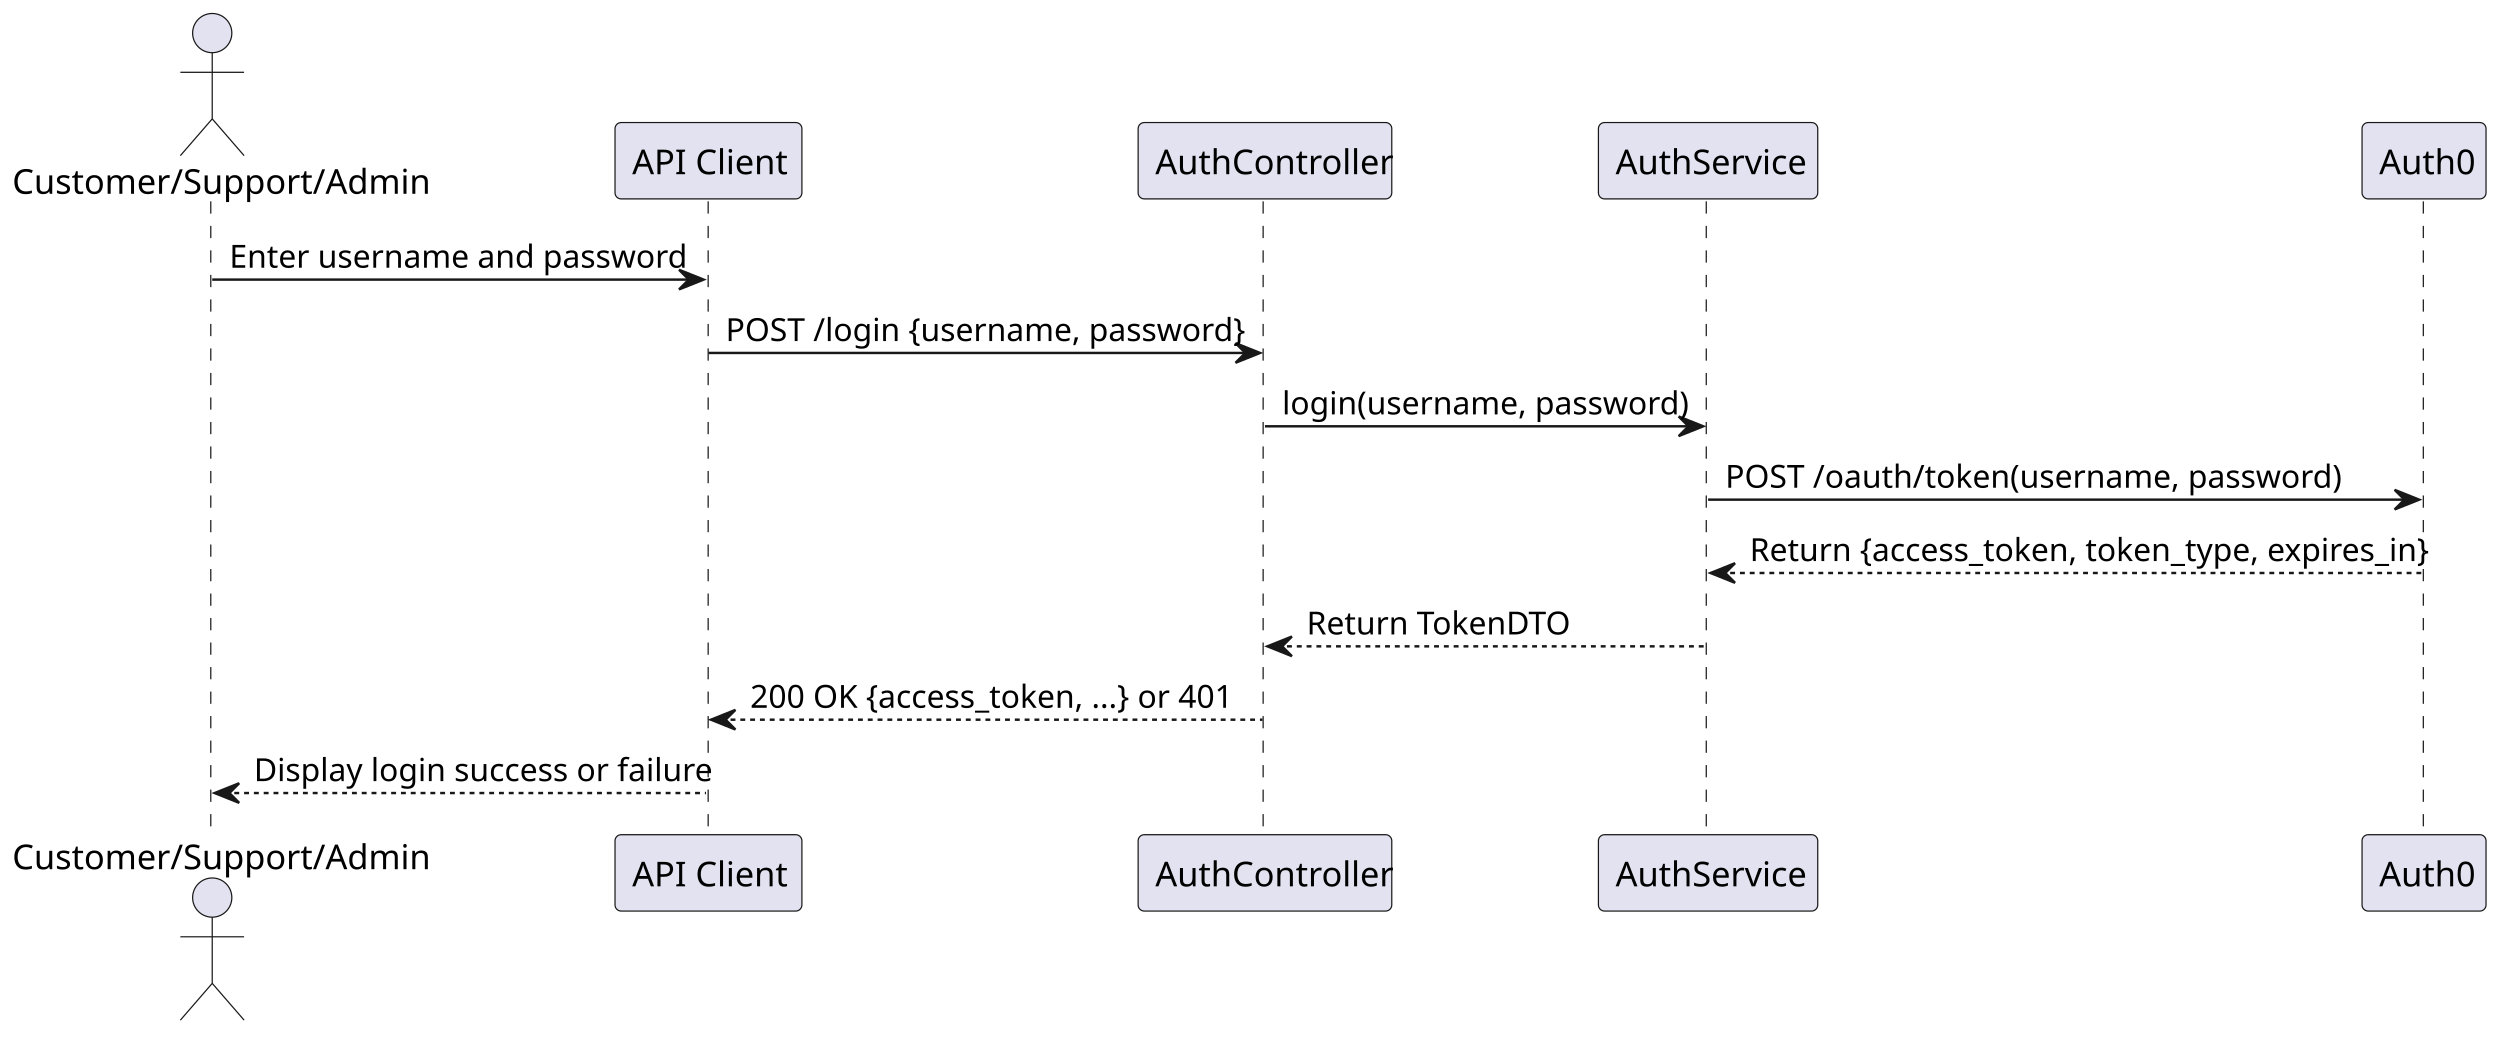
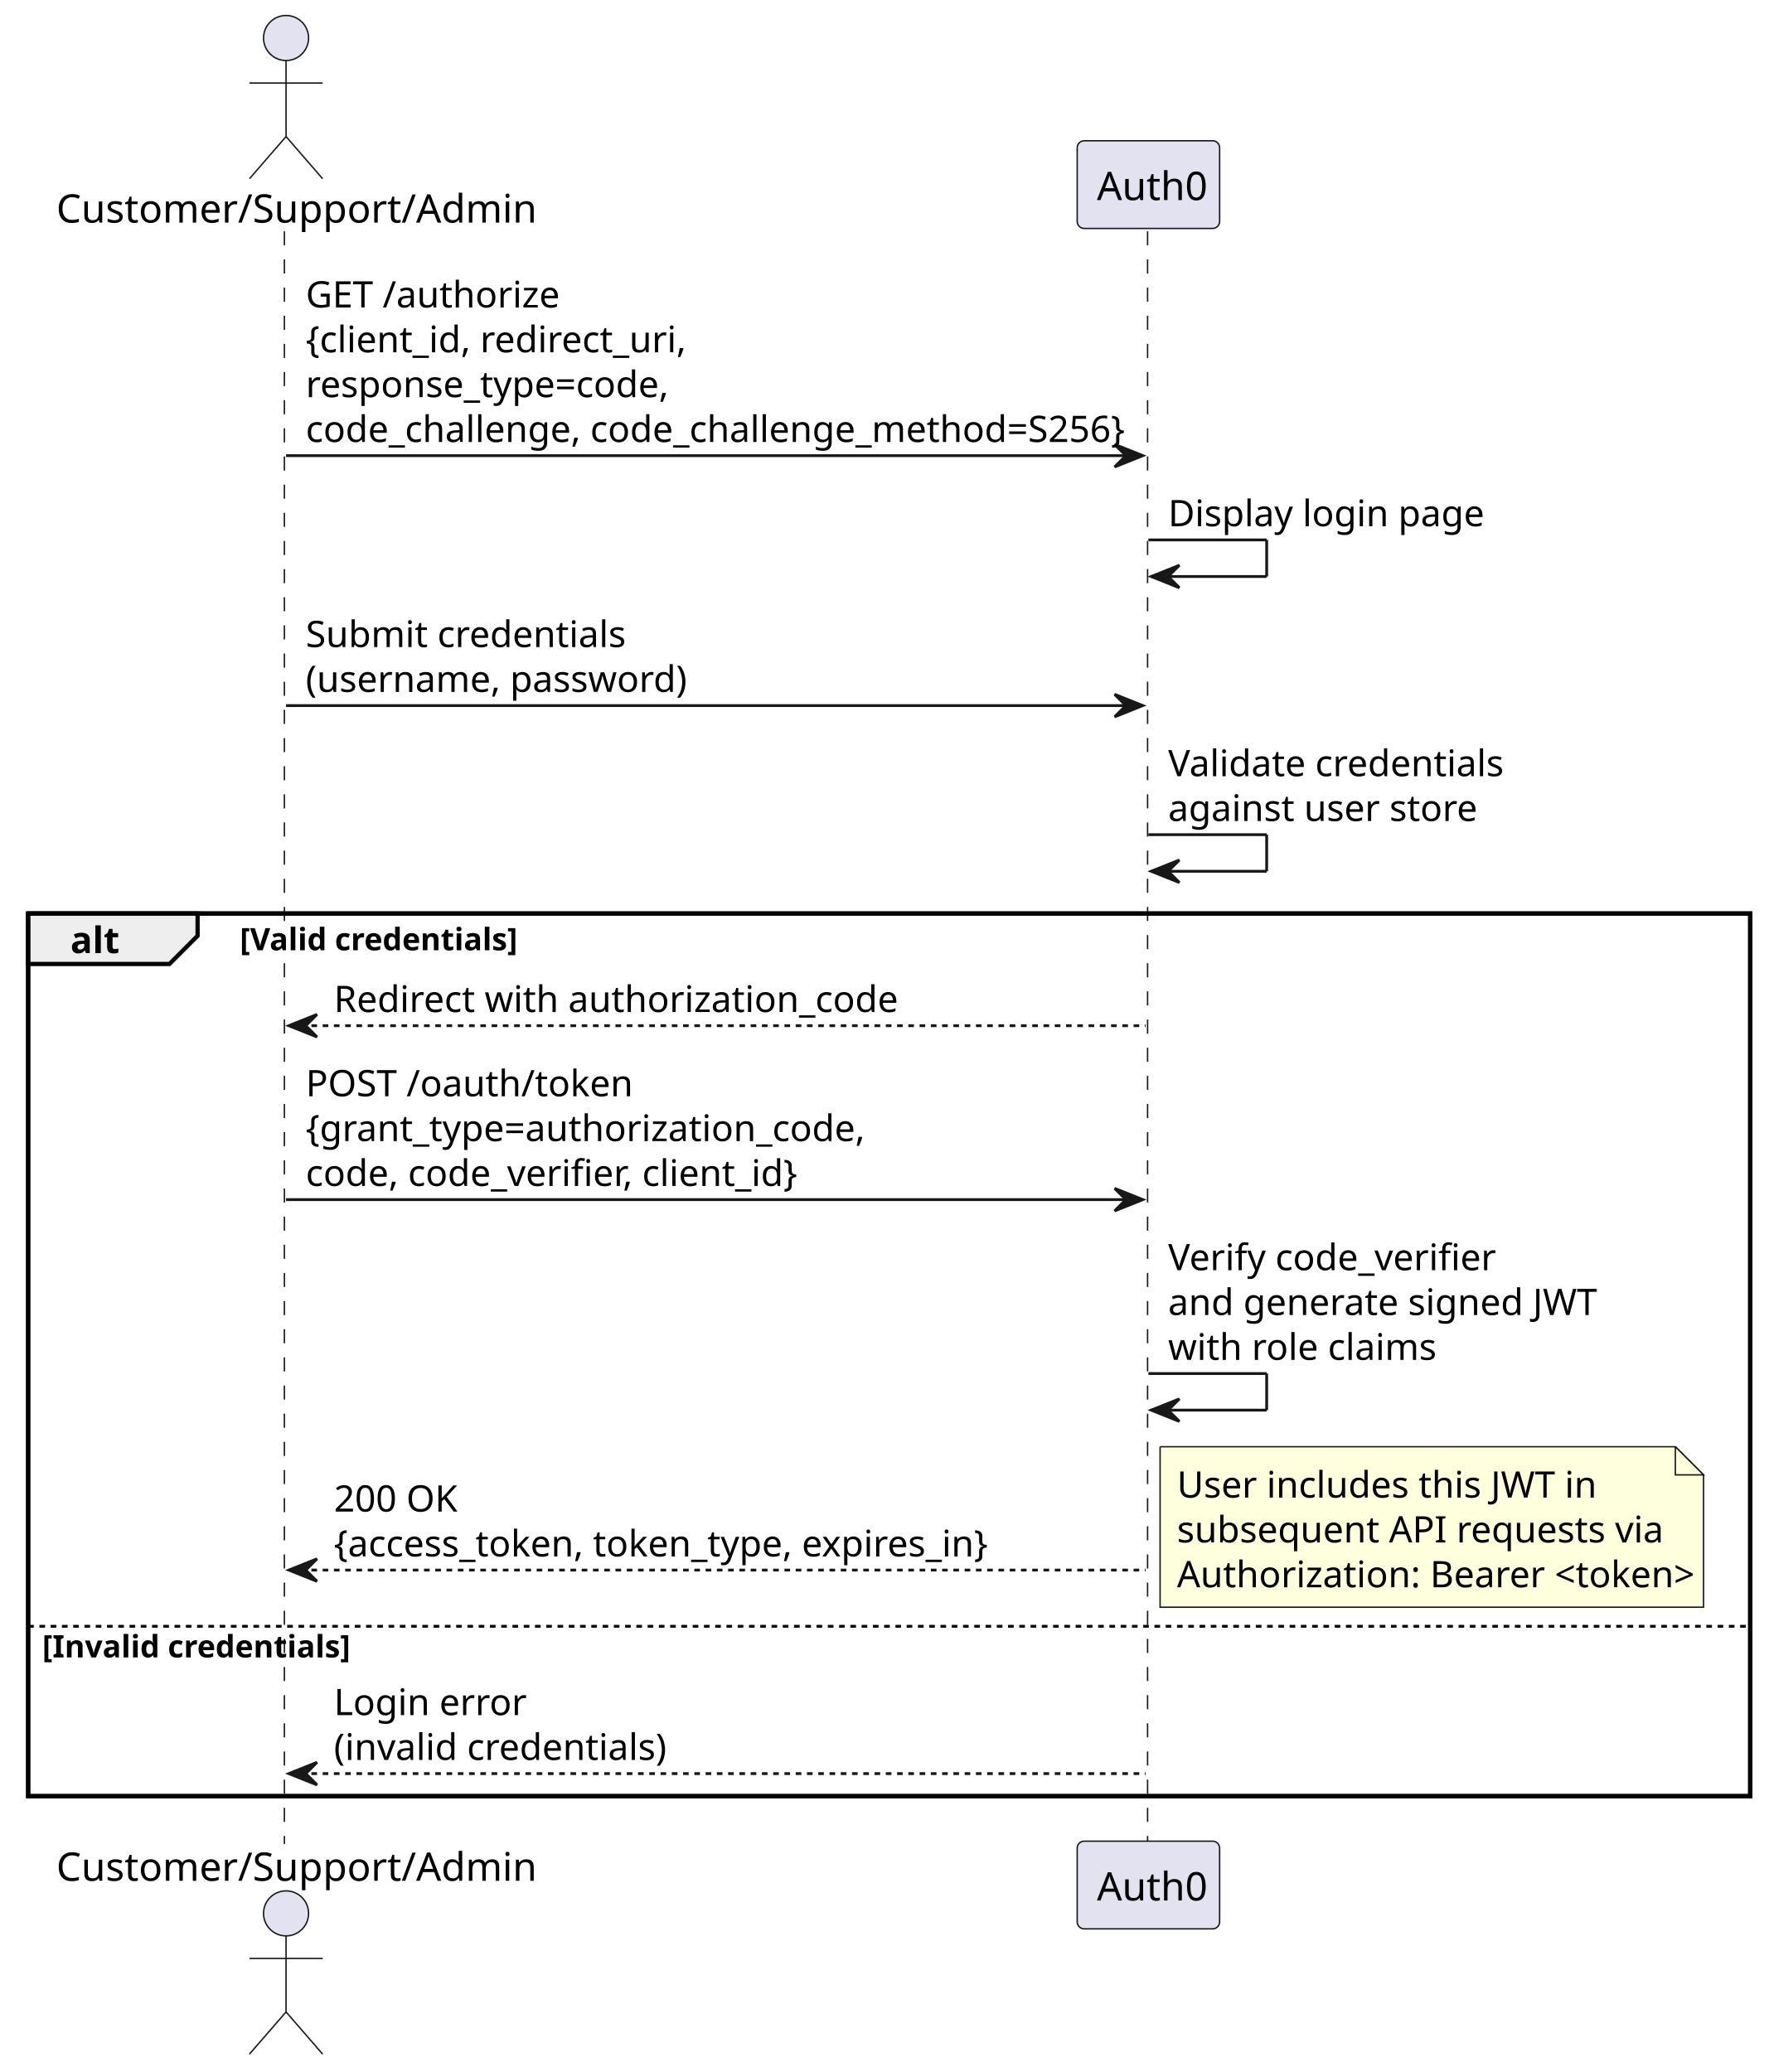
- <svg xmlns="http://www.w3.org/2000/svg" contentStyleType="text/css" data-diagram-type="SEQUENCE" height="423px" preserveAspectRatio="none" style="width:1020px;height:423px;background:#FFFFFF;" version="1.1" viewBox="0 0 1020 423" width="1020px" zoomAndPan="magnify">
+ <svg xmlns="http://www.w3.org/2000/svg" contentStyleType="text/css" data-diagram-type="SEQUENCE" height="736px" preserveAspectRatio="none" style="width:628px;height:736px;background:#FFFFFF;" version="1.1" viewBox="0 0 628 736" width="628px" zoomAndPan="magnify">
  <defs />
  <g>
+     <rect fill="none" height="313.518" style="stroke:#000000;stroke-width:1.5;" width="611.57" x="10" y="324.488" />
    <g class="participant-lifeline" data-entity-uid="part1" data-qualified-name="User" id="part1-lifeline">
      <g>
-         <rect fill="#000000" fill-opacity="0" height="259.41" width="8" x="82.589" y="82.151" />
-         <line style="stroke:#181818;stroke-width:0.5;stroke-dasharray:5,5;" x1="86" x2="86" y1="82.151" y2="341.562" />
+         <rect fill="#000000" fill-opacity="0" height="572.854" width="8" x="97.589" y="82.151" />
+         <line style="stroke:#181818;stroke-width:0.5;stroke-dasharray:5,5;" x1="101" x2="101" y1="82.151" y2="655.005" />
      </g>
    </g>
-     <g class="participant-lifeline" data-entity-uid="part2" data-qualified-name="API" id="part2-lifeline">
+     <g class="participant-lifeline" data-entity-uid="part2" data-qualified-name="AUTH0" id="part2-lifeline">
      <g>
-         <rect fill="#000000" fill-opacity="0" height="259.41" width="8" x="285.054" y="82.151" />
-         <line style="stroke:#181818;stroke-width:0.5;stroke-dasharray:5,5;" x1="288.93" x2="288.93" y1="82.151" y2="341.562" />
-       </g>
-     </g>
-     <g class="participant-lifeline" data-entity-uid="part3" data-qualified-name="AC" id="part3-lifeline">
-       <g>
-         <rect fill="#000000" fill-opacity="0" height="259.41" width="8" x="512.102" y="82.151" />
-         <line style="stroke:#181818;stroke-width:0.5;stroke-dasharray:5,5;" x1="515.358" x2="515.358" y1="82.151" y2="341.562" />
-       </g>
-     </g>
-     <g class="participant-lifeline" data-entity-uid="part4" data-qualified-name="AS" id="part4-lifeline">
-       <g>
-         <rect fill="#000000" fill-opacity="0" height="259.41" width="8" x="692.896" y="82.151" />
-         <line style="stroke:#181818;stroke-width:0.5;stroke-dasharray:5,5;" x1="696.155" x2="696.155" y1="82.151" y2="341.562" />
-       </g>
-     </g>
-     <g class="participant-lifeline" data-entity-uid="part5" data-qualified-name="AUTH0" id="part5-lifeline">
-       <g>
-         <rect fill="#000000" fill-opacity="0" height="259.41" width="8" x="985.008" y="82.151" />
-         <line style="stroke:#181818;stroke-width:0.5;stroke-dasharray:5,5;" x1="988.715" x2="988.715" y1="82.151" y2="341.562" />
+         <rect fill="#000000" fill-opacity="0" height="572.854" width="8" x="403.851" y="82.151" />
+         <line style="stroke:#181818;stroke-width:0.5;stroke-dasharray:5,5;" x1="407.558" x2="407.558" y1="82.151" y2="655.005" />
      </g>
    </g>
    <g class="participant participant-head" data-entity-uid="part1" data-qualified-name="User" id="part1-head">
-       <text fill="#000000" font-family="sans-serif" font-size="14" lengthAdjust="spacing" textLength="157.179" x="5" y="79.075">Customer/Support/Admin</text>
-       <ellipse cx="86.589" cy="13.5" fill="#E2E2F0" rx="8" ry="8" style="stroke:#181818;stroke-width:0.5;" />
-       <path d="M86.589,21.5 L86.589,48.5 M73.589,29.5 L99.589,29.5 M86.589,48.5 L73.589,63.5 M86.589,48.5 L99.589,63.5" fill="none" style="stroke:#181818;stroke-width:0.5;" />
+       <text fill="#000000" font-family="sans-serif" font-size="14" lengthAdjust="spacing" textLength="157.179" x="20" y="79.075">Customer/Support/Admin</text>
+       <ellipse cx="101.589" cy="13.5" fill="#E2E2F0" rx="8" ry="8" style="stroke:#181818;stroke-width:0.5;" />
+       <path d="M101.589,21.5 L101.589,48.5 M88.589,29.5 L114.589,29.5 M101.589,48.5 L88.589,63.5 M101.589,48.5 L114.589,63.5" fill="none" style="stroke:#181818;stroke-width:0.5;" />
    </g>
    <g class="participant participant-tail" data-entity-uid="part1" data-qualified-name="User" id="part1-tail">
-       <text fill="#000000" font-family="sans-serif" font-size="14" lengthAdjust="spacing" textLength="157.179" x="5" y="354.637">Customer/Support/Admin</text>
-       <ellipse cx="86.589" cy="366.213" fill="#E2E2F0" rx="8" ry="8" style="stroke:#181818;stroke-width:0.5;" />
-       <path d="M86.589,374.213 L86.589,401.213 M73.589,382.213 L99.589,382.213 M86.589,401.213 L73.589,416.213 M86.589,401.213 L99.589,416.213" fill="none" style="stroke:#181818;stroke-width:0.5;" />
+       <text fill="#000000" font-family="sans-serif" font-size="14" lengthAdjust="spacing" textLength="157.179" x="20" y="668.081">Customer/Support/Admin</text>
+       <ellipse cx="101.589" cy="679.657" fill="#E2E2F0" rx="8" ry="8" style="stroke:#181818;stroke-width:0.5;" />
+       <path d="M101.589,687.657 L101.589,714.657 M88.589,695.657 L114.589,695.657 M101.589,714.657 L88.589,729.657 M101.589,714.657 L114.589,729.657" fill="none" style="stroke:#181818;stroke-width:0.5;" />
    </g>
-     <g class="participant participant-head" data-entity-uid="part2" data-qualified-name="API" id="part2-head">
-       <rect fill="#E2E2F0" height="31.151" rx="2.5" ry="2.5" style="stroke:#181818;stroke-width:0.5;" width="76.248" x="250.93" y="50" />
-       <text fill="#000000" font-family="sans-serif" font-size="14" lengthAdjust="spacing" textLength="62.248" x="257.93" y="71.075">API Client</text>
+     <g class="participant participant-head" data-entity-uid="part2" data-qualified-name="AUTH0" id="part2-head">
+       <rect fill="#E2E2F0" height="31.151" rx="2.5" ry="2.5" style="stroke:#181818;stroke-width:0.5;" width="50.586" x="382.558" y="50" />
+       <text fill="#000000" font-family="sans-serif" font-size="14" lengthAdjust="spacing" textLength="36.586" x="389.558" y="71.075">Auth0</text>
    </g>
-     <g class="participant participant-tail" data-entity-uid="part2" data-qualified-name="API" id="part2-tail">
-       <rect fill="#E2E2F0" height="31.151" rx="2.5" ry="2.5" style="stroke:#181818;stroke-width:0.5;" width="76.248" x="250.93" y="340.562" />
-       <text fill="#000000" font-family="sans-serif" font-size="14" lengthAdjust="spacing" textLength="62.248" x="257.93" y="361.637">API Client</text>
-     </g>
-     <g class="participant participant-head" data-entity-uid="part3" data-qualified-name="AC" id="part3-head">
-       <rect fill="#E2E2F0" height="31.151" rx="2.5" ry="2.5" style="stroke:#181818;stroke-width:0.5;" width="103.489" x="464.358" y="50" />
-       <text fill="#000000" font-family="sans-serif" font-size="14" lengthAdjust="spacing" textLength="89.489" x="471.358" y="71.075">AuthController</text>
-     </g>
-     <g class="participant participant-tail" data-entity-uid="part3" data-qualified-name="AC" id="part3-tail">
-       <rect fill="#E2E2F0" height="31.151" rx="2.5" ry="2.5" style="stroke:#181818;stroke-width:0.5;" width="103.489" x="464.358" y="340.562" />
-       <text fill="#000000" font-family="sans-serif" font-size="14" lengthAdjust="spacing" textLength="89.489" x="471.358" y="361.637">AuthController</text>
-     </g>
-     <g class="participant participant-head" data-entity-uid="part4" data-qualified-name="AS" id="part4-head">
-       <rect fill="#E2E2F0" height="31.151" rx="2.5" ry="2.5" style="stroke:#181818;stroke-width:0.5;" width="89.482" x="652.155" y="50" />
-       <text fill="#000000" font-family="sans-serif" font-size="14" lengthAdjust="spacing" textLength="75.482" x="659.155" y="71.075">AuthService</text>
-     </g>
-     <g class="participant participant-tail" data-entity-uid="part4" data-qualified-name="AS" id="part4-tail">
-       <rect fill="#E2E2F0" height="31.151" rx="2.5" ry="2.5" style="stroke:#181818;stroke-width:0.5;" width="89.482" x="652.155" y="340.562" />
-       <text fill="#000000" font-family="sans-serif" font-size="14" lengthAdjust="spacing" textLength="75.482" x="659.155" y="361.637">AuthService</text>
-     </g>
-     <g class="participant participant-head" data-entity-uid="part5" data-qualified-name="AUTH0" id="part5-head">
-       <rect fill="#E2E2F0" height="31.151" rx="2.5" ry="2.5" style="stroke:#181818;stroke-width:0.5;" width="50.586" x="963.715" y="50" />
-       <text fill="#000000" font-family="sans-serif" font-size="14" lengthAdjust="spacing" textLength="36.586" x="970.715" y="71.075">Auth0</text>
-     </g>
-     <g class="participant participant-tail" data-entity-uid="part5" data-qualified-name="AUTH0" id="part5-tail">
-       <rect fill="#E2E2F0" height="31.151" rx="2.5" ry="2.5" style="stroke:#181818;stroke-width:0.5;" width="50.586" x="963.715" y="340.562" />
-       <text fill="#000000" font-family="sans-serif" font-size="14" lengthAdjust="spacing" textLength="36.586" x="970.715" y="361.637">Auth0</text>
+     <g class="participant participant-tail" data-entity-uid="part2" data-qualified-name="AUTH0" id="part2-tail">
+       <rect fill="#E2E2F0" height="31.151" rx="2.5" ry="2.5" style="stroke:#181818;stroke-width:0.5;" width="50.586" x="382.558" y="654.005" />
+       <text fill="#000000" font-family="sans-serif" font-size="14" lengthAdjust="spacing" textLength="36.586" x="389.558" y="675.081">Auth0</text>
    </g>
    <g class="message" data-entity-1="part1" data-entity-2="part2" id="msg1">
-       <polygon fill="#181818" points="277.054,110.078,287.054,114.078,277.054,118.078,281.054,114.078" style="stroke:#181818;stroke-width:1;" />
-       <line style="stroke:#181818;stroke-width:1;" x1="86.589" x2="283.054" y1="114.078" y2="114.078" />
-       <text fill="#000000" font-family="sans-serif" font-size="13" lengthAdjust="spacing" textLength="177.042" x="93.589" y="109.221">Enter username and password</text>
+       <polygon fill="#181818" points="395.851,157.856,405.851,161.856,395.851,165.856,399.851,161.856" style="stroke:#181818;stroke-width:1;" />
+       <line style="stroke:#181818;stroke-width:1;" x1="101.589" x2="401.851" y1="161.856" y2="161.856" />
+       <text fill="#000000" font-family="sans-serif" font-size="13" lengthAdjust="spacing" textLength="87.426" x="108.589" y="109.221">GET /authorize</text>
+       <text fill="#000000" font-family="sans-serif" font-size="13" lengthAdjust="spacing" textLength="127.899" x="108.589" y="125.147">{client_id, redirect_uri,</text>
+       <text fill="#000000" font-family="sans-serif" font-size="13" lengthAdjust="spacing" textLength="124.674" x="108.589" y="141.074">response_type=code,</text>
+       <text fill="#000000" font-family="sans-serif" font-size="13" lengthAdjust="spacing" textLength="282.261" x="108.589" y="157">code_challenge, code_challenge_method=S256}</text>
    </g>
-     <g class="message" data-entity-1="part2" data-entity-2="part3" id="msg2">
-       <polygon fill="#181818" points="504.103,140.004,514.102,144.004,504.103,148.004,508.103,144.004" style="stroke:#181818;stroke-width:1;" />
-       <line style="stroke:#181818;stroke-width:1;" x1="289.054" x2="510.103" y1="144.004" y2="144.004" />
-       <text fill="#000000" font-family="sans-serif" font-size="13" lengthAdjust="spacing" textLength="203.049" x="296.054" y="139.148">POST /login {username, password}</text>
+     <g class="message" data-entity-1="part2" data-entity-2="part2" id="msg2">
+       <line style="stroke:#181818;stroke-width:1;" x1="407.851" x2="449.851" y1="191.783" y2="191.783" />
+       <line style="stroke:#181818;stroke-width:1;" x1="449.851" x2="449.851" y1="191.783" y2="204.783" />
+       <line style="stroke:#181818;stroke-width:1;" x1="408.851" x2="449.851" y1="204.783" y2="204.783" />
+       <polygon fill="#181818" points="418.851,200.783,408.851,204.783,418.851,208.783,414.851,204.783" style="stroke:#181818;stroke-width:1;" />
+       <text fill="#000000" font-family="sans-serif" font-size="13" lengthAdjust="spacing" textLength="106.234" x="414.851" y="186.926">Display login page</text>
    </g>
-     <g class="message" data-entity-1="part3" data-entity-2="part4" id="msg3">
-       <polygon fill="#181818" points="684.896,169.93,694.896,173.93,684.896,177.93,688.896,173.93" style="stroke:#181818;stroke-width:1;" />
-       <line style="stroke:#181818;stroke-width:1;" x1="516.102" x2="690.896" y1="173.93" y2="173.93" />
-       <text fill="#000000" font-family="sans-serif" font-size="13" lengthAdjust="spacing" textLength="156.793" x="523.102" y="169.074">login(username, password)</text>
+     <g class="message" data-entity-1="part1" data-entity-2="part2" id="msg3">
+       <polygon fill="#181818" points="395.851,246.635,405.851,250.635,395.851,254.635,399.851,250.635" style="stroke:#181818;stroke-width:1;" />
+       <line style="stroke:#181818;stroke-width:1;" x1="101.589" x2="401.851" y1="250.635" y2="250.635" />
+       <text fill="#000000" font-family="sans-serif" font-size="13" lengthAdjust="spacing" textLength="106.939" x="108.589" y="229.852">Submit credentials</text>
+       <text fill="#000000" font-family="sans-serif" font-size="13" lengthAdjust="spacing" textLength="129.327" x="108.589" y="245.779">(username, password)</text>
    </g>
-     <g class="message" data-entity-1="part4" data-entity-2="part5" id="msg4">
-       <polygon fill="#181818" points="977.008,199.856,987.008,203.856,977.008,207.856,981.008,203.856" style="stroke:#181818;stroke-width:1;" />
-       <line style="stroke:#181818;stroke-width:1;" x1="696.896" x2="983.008" y1="203.856" y2="203.856" />
-       <text fill="#000000" font-family="sans-serif" font-size="13" lengthAdjust="spacing" textLength="239.891" x="703.896" y="199">POST /oauth/token(username, password)</text>
+     <g class="message" data-entity-1="part2" data-entity-2="part2" id="msg4">
+       <line style="stroke:#181818;stroke-width:1;" x1="407.851" x2="449.851" y1="296.488" y2="296.488" />
+       <line style="stroke:#181818;stroke-width:1;" x1="449.851" x2="449.851" y1="296.488" y2="309.488" />
+       <line style="stroke:#181818;stroke-width:1;" x1="408.851" x2="449.851" y1="309.488" y2="309.488" />
+       <polygon fill="#181818" points="418.851,305.488,408.851,309.488,418.851,313.488,414.851,309.488" style="stroke:#181818;stroke-width:1;" />
+       <text fill="#000000" font-family="sans-serif" font-size="13" lengthAdjust="spacing" textLength="113.458" x="414.851" y="275.705">Validate credentials</text>
+       <text fill="#000000" font-family="sans-serif" font-size="13" lengthAdjust="spacing" textLength="103.334" x="414.851" y="291.631">against user store</text>
    </g>
-     <g class="message" data-entity-1="part5" data-entity-2="part4" id="msg5">
-       <polygon fill="#181818" points="707.896,229.783,697.896,233.783,707.896,237.783,703.896,233.783" style="stroke:#181818;stroke-width:1;" />
-       <line style="stroke:#181818;stroke-width:1;stroke-dasharray:2,2;" x1="701.896" x2="988.008" y1="233.783" y2="233.783" />
-       <text fill="#000000" font-family="sans-serif" font-size="13" lengthAdjust="spacing" textLength="268.112" x="713.896" y="228.926">Return {access_token, token_type, expires_in}</text>
+     <path d="M10,324.488 L70.171,324.488 L70.171,332.414 L60.171,342.414 L10,342.414 L10,324.488" fill="#EEEEEE" style="stroke:#000000;stroke-width:1.5;" />
+     <rect fill="none" height="313.518" style="stroke:#000000;stroke-width:1.5;" width="611.57" x="10" y="324.488" />
+     <text fill="#000000" font-family="sans-serif" font-size="13" font-weight="bold" lengthAdjust="spacing" textLength="15.171" x="25" y="338.558">alt</text>
+     <text fill="#000000" font-family="sans-serif" font-size="11" font-weight="bold" lengthAdjust="spacing" textLength="94.751" x="85.171" y="337.547">[Valid credentials]</text>
+     <g class="message" data-entity-1="part2" data-entity-2="part1" id="msg5">
+       <polygon fill="#181818" points="112.589,360.34,102.589,364.34,112.589,368.34,108.589,364.34" style="stroke:#181818;stroke-width:1;" />
+       <line style="stroke:#181818;stroke-width:1;stroke-dasharray:2,2;" x1="106.589" x2="406.851" y1="364.34" y2="364.34" />
+       <text fill="#000000" font-family="sans-serif" font-size="13" lengthAdjust="spacing" textLength="188.608" x="118.589" y="359.484">Redirect with authorization_code</text>
    </g>
-     <g class="message" data-entity-1="part4" data-entity-2="part3" id="msg6">
-       <polygon fill="#181818" points="527.102,259.709,517.102,263.709,527.102,267.709,523.102,263.709" style="stroke:#181818;stroke-width:1;" />
-       <line style="stroke:#181818;stroke-width:1;stroke-dasharray:2,2;" x1="521.102" x2="695.896" y1="263.709" y2="263.709" />
-       <text fill="#000000" font-family="sans-serif" font-size="13" lengthAdjust="spacing" textLength="106.203" x="533.102" y="258.853">Return TokenDTO</text>
+     <g class="message" data-entity-1="part1" data-entity-2="part2" id="msg6">
+       <polygon fill="#181818" points="395.851,422.119,405.851,426.119,395.851,430.119,399.851,426.119" style="stroke:#181818;stroke-width:1;" />
+       <line style="stroke:#181818;stroke-width:1;" x1="101.589" x2="401.851" y1="426.119" y2="426.119" />
+       <text fill="#000000" font-family="sans-serif" font-size="13" lengthAdjust="spacing" textLength="110.564" x="108.589" y="389.41">POST /oauth/token</text>
+       <text fill="#000000" font-family="sans-serif" font-size="13" lengthAdjust="spacing" textLength="186.837" x="108.589" y="405.336">{grant_type=authorization_code,</text>
+       <text fill="#000000" font-family="sans-serif" font-size="13" lengthAdjust="spacing" textLength="169.102" x="108.589" y="421.263">code, code_verifier, client_id}</text>
    </g>
-     <g class="message" data-entity-1="part3" data-entity-2="part2" id="msg7">
-       <polygon fill="#181818" points="300.054,289.635,290.054,293.635,300.054,297.635,296.054,293.635" style="stroke:#181818;stroke-width:1;" />
-       <line style="stroke:#181818;stroke-width:1;stroke-dasharray:2,2;" x1="294.054" x2="515.102" y1="293.635" y2="293.635" />
-       <text fill="#000000" font-family="sans-serif" font-size="13" lengthAdjust="spacing" textLength="194.403" x="306.054" y="288.779">200 OK {access_token, ...} or 401</text>
+     <g class="message" data-entity-1="part2" data-entity-2="part2" id="msg7">
+       <line style="stroke:#181818;stroke-width:1;" x1="407.851" x2="449.851" y1="487.898" y2="487.898" />
+       <line style="stroke:#181818;stroke-width:1;" x1="449.851" x2="449.851" y1="487.898" y2="500.898" />
+       <line style="stroke:#181818;stroke-width:1;" x1="408.851" x2="449.851" y1="500.898" y2="500.898" />
+       <polygon fill="#181818" points="418.851,496.898,408.851,500.898,418.851,504.898,414.851,500.898" style="stroke:#181818;stroke-width:1;" />
+       <text fill="#000000" font-family="sans-serif" font-size="13" lengthAdjust="spacing" textLength="111.268" x="414.851" y="451.189">Verify code_verifier</text>
+       <text fill="#000000" font-family="sans-serif" font-size="13" lengthAdjust="spacing" textLength="148.865" x="414.851" y="467.115">and generate signed JWT</text>
+       <text fill="#000000" font-family="sans-serif" font-size="13" lengthAdjust="spacing" textLength="88.855" x="414.851" y="483.041">with role claims</text>
    </g>
    <g class="message" data-entity-1="part2" data-entity-2="part1" id="msg8">
-       <polygon fill="#181818" points="97.589,319.562,87.589,323.562,97.589,327.562,93.589,323.562" style="stroke:#181818;stroke-width:1;" />
-       <line style="stroke:#181818;stroke-width:1;stroke-dasharray:2,2;" x1="91.589" x2="288.054" y1="323.562" y2="323.562" />
-       <text fill="#000000" font-family="sans-serif" font-size="13" lengthAdjust="spacing" textLength="178.464" x="103.589" y="318.705">Display login success or failure</text>
+       <polygon fill="#181818" points="112.589,553.714,102.589,557.714,112.589,561.714,108.589,557.714" style="stroke:#181818;stroke-width:1;" />
+       <line style="stroke:#181818;stroke-width:1;stroke-dasharray:2,2;" x1="106.589" x2="406.851" y1="557.714" y2="557.714" />
+       <text fill="#000000" font-family="sans-serif" font-size="13" lengthAdjust="spacing" textLength="44.084" x="118.589" y="536.931">200 OK</text>
+       <text fill="#000000" font-family="sans-serif" font-size="13" lengthAdjust="spacing" textLength="225.481" x="118.589" y="552.857">{access_token, token_type, expires_in}</text>
+     </g>
+     <path d="M412,513.898 L412,570.898 L605,570.898 L605,523.898 L595,513.898 L412,513.898" fill="#FEFFDD" style="stroke:#181818;stroke-width:0.5;" />
+     <path d="M595,513.898 L595,523.898 L605,523.898 L595,513.898" fill="#FEFFDD" style="stroke:#181818;stroke-width:0.5;" />
+     <text fill="#000000" font-family="sans-serif" font-size="13" lengthAdjust="spacing" textLength="146.65" x="418" y="531.968">User includes this JWT in</text>
+     <text fill="#000000" font-family="sans-serif" font-size="13" lengthAdjust="spacing" textLength="165.49" x="418" y="547.894">subsequent API requests via</text>
+     <text fill="#000000" font-family="sans-serif" font-size="13" lengthAdjust="spacing" textLength="172.72" x="418" y="563.82">Authorization: Bearer &lt;token&gt;</text>
+     <line style="stroke:#000000;stroke-width:1;stroke-dasharray:2,2;" x1="10" x2="621.57" y1="577.677" y2="577.677" />
+     <text fill="#000000" font-family="sans-serif" font-size="11" font-weight="bold" lengthAdjust="spacing" textLength="103.308" x="15" y="588.736">[Invalid credentials]</text>
+     <g class="message" data-entity-1="part2" data-entity-2="part1" id="msg10">
+       <polygon fill="#181818" points="112.589,626.005,102.589,630.005,112.589,634.005,108.589,630.005" style="stroke:#181818;stroke-width:1;" />
+       <line style="stroke:#181818;stroke-width:1;stroke-dasharray:2,2;" x1="106.589" x2="406.851" y1="630.005" y2="630.005" />
+       <text fill="#000000" font-family="sans-serif" font-size="13" lengthAdjust="spacing" textLength="62.867" x="118.589" y="609.223">Login error</text>
+       <text fill="#000000" font-family="sans-serif" font-size="13" lengthAdjust="spacing" textLength="111.992" x="118.589" y="625.149">(invalid credentials)</text>
    </g>
  </g>
</svg>
